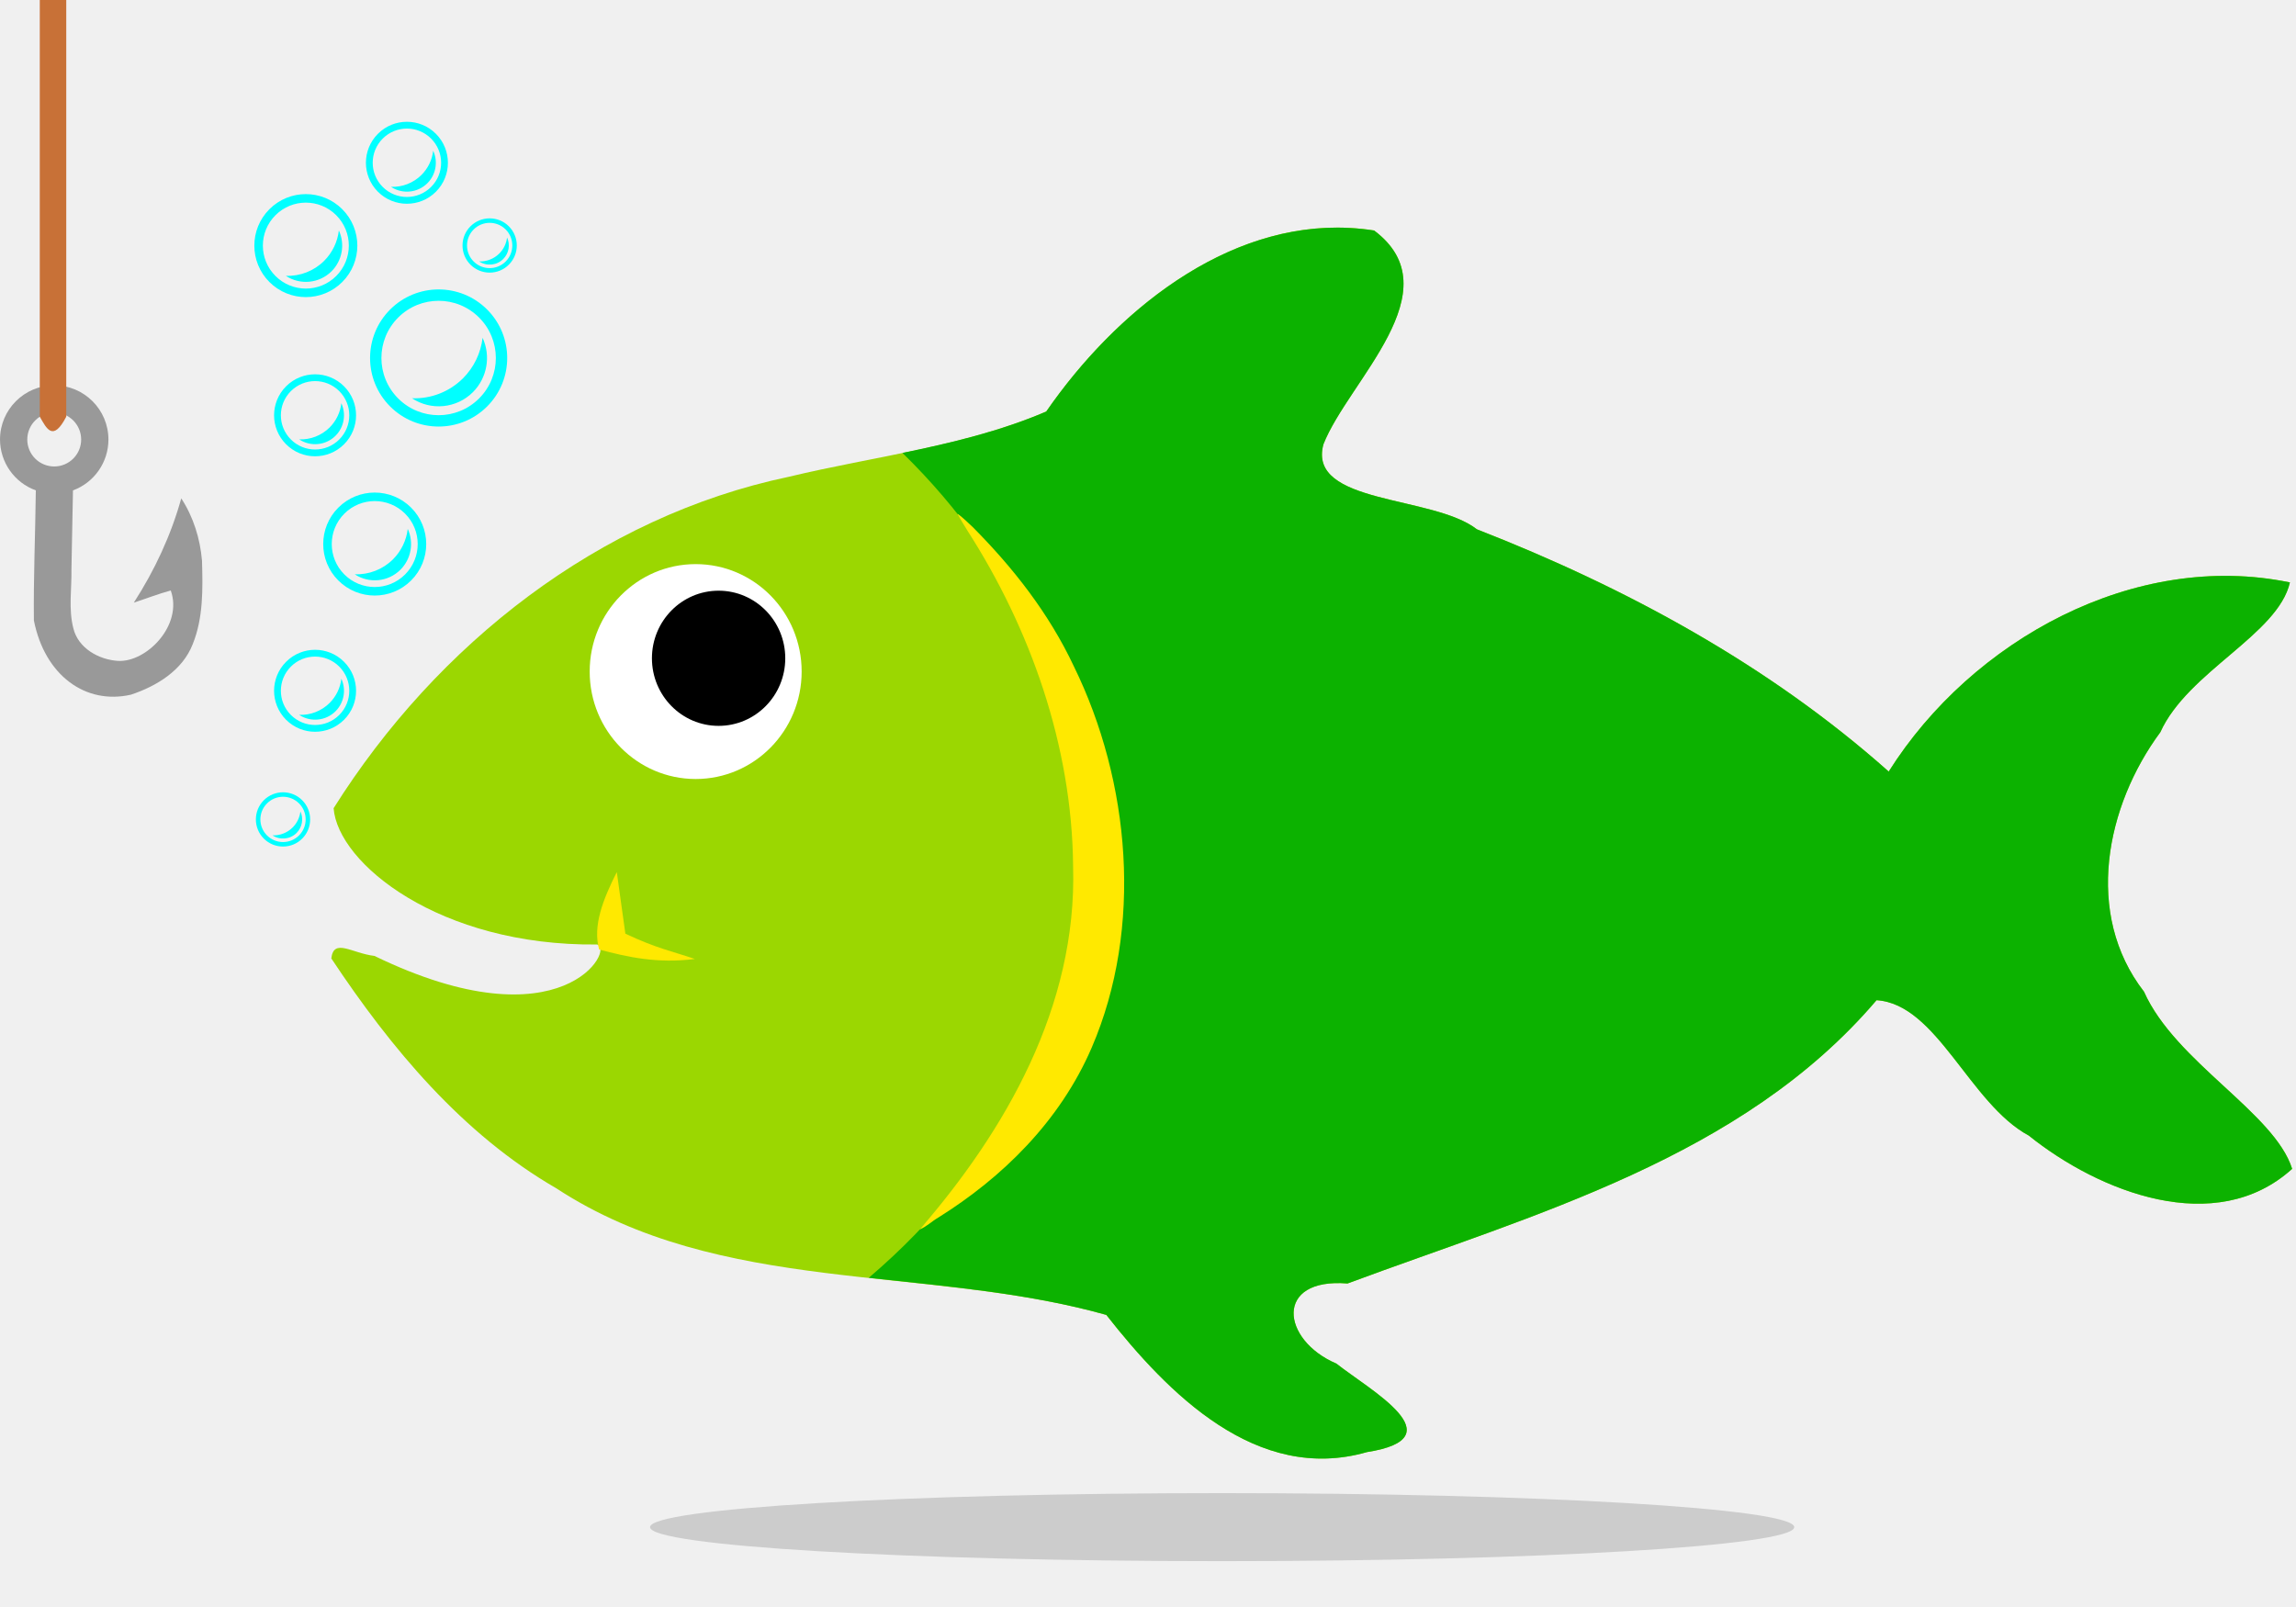
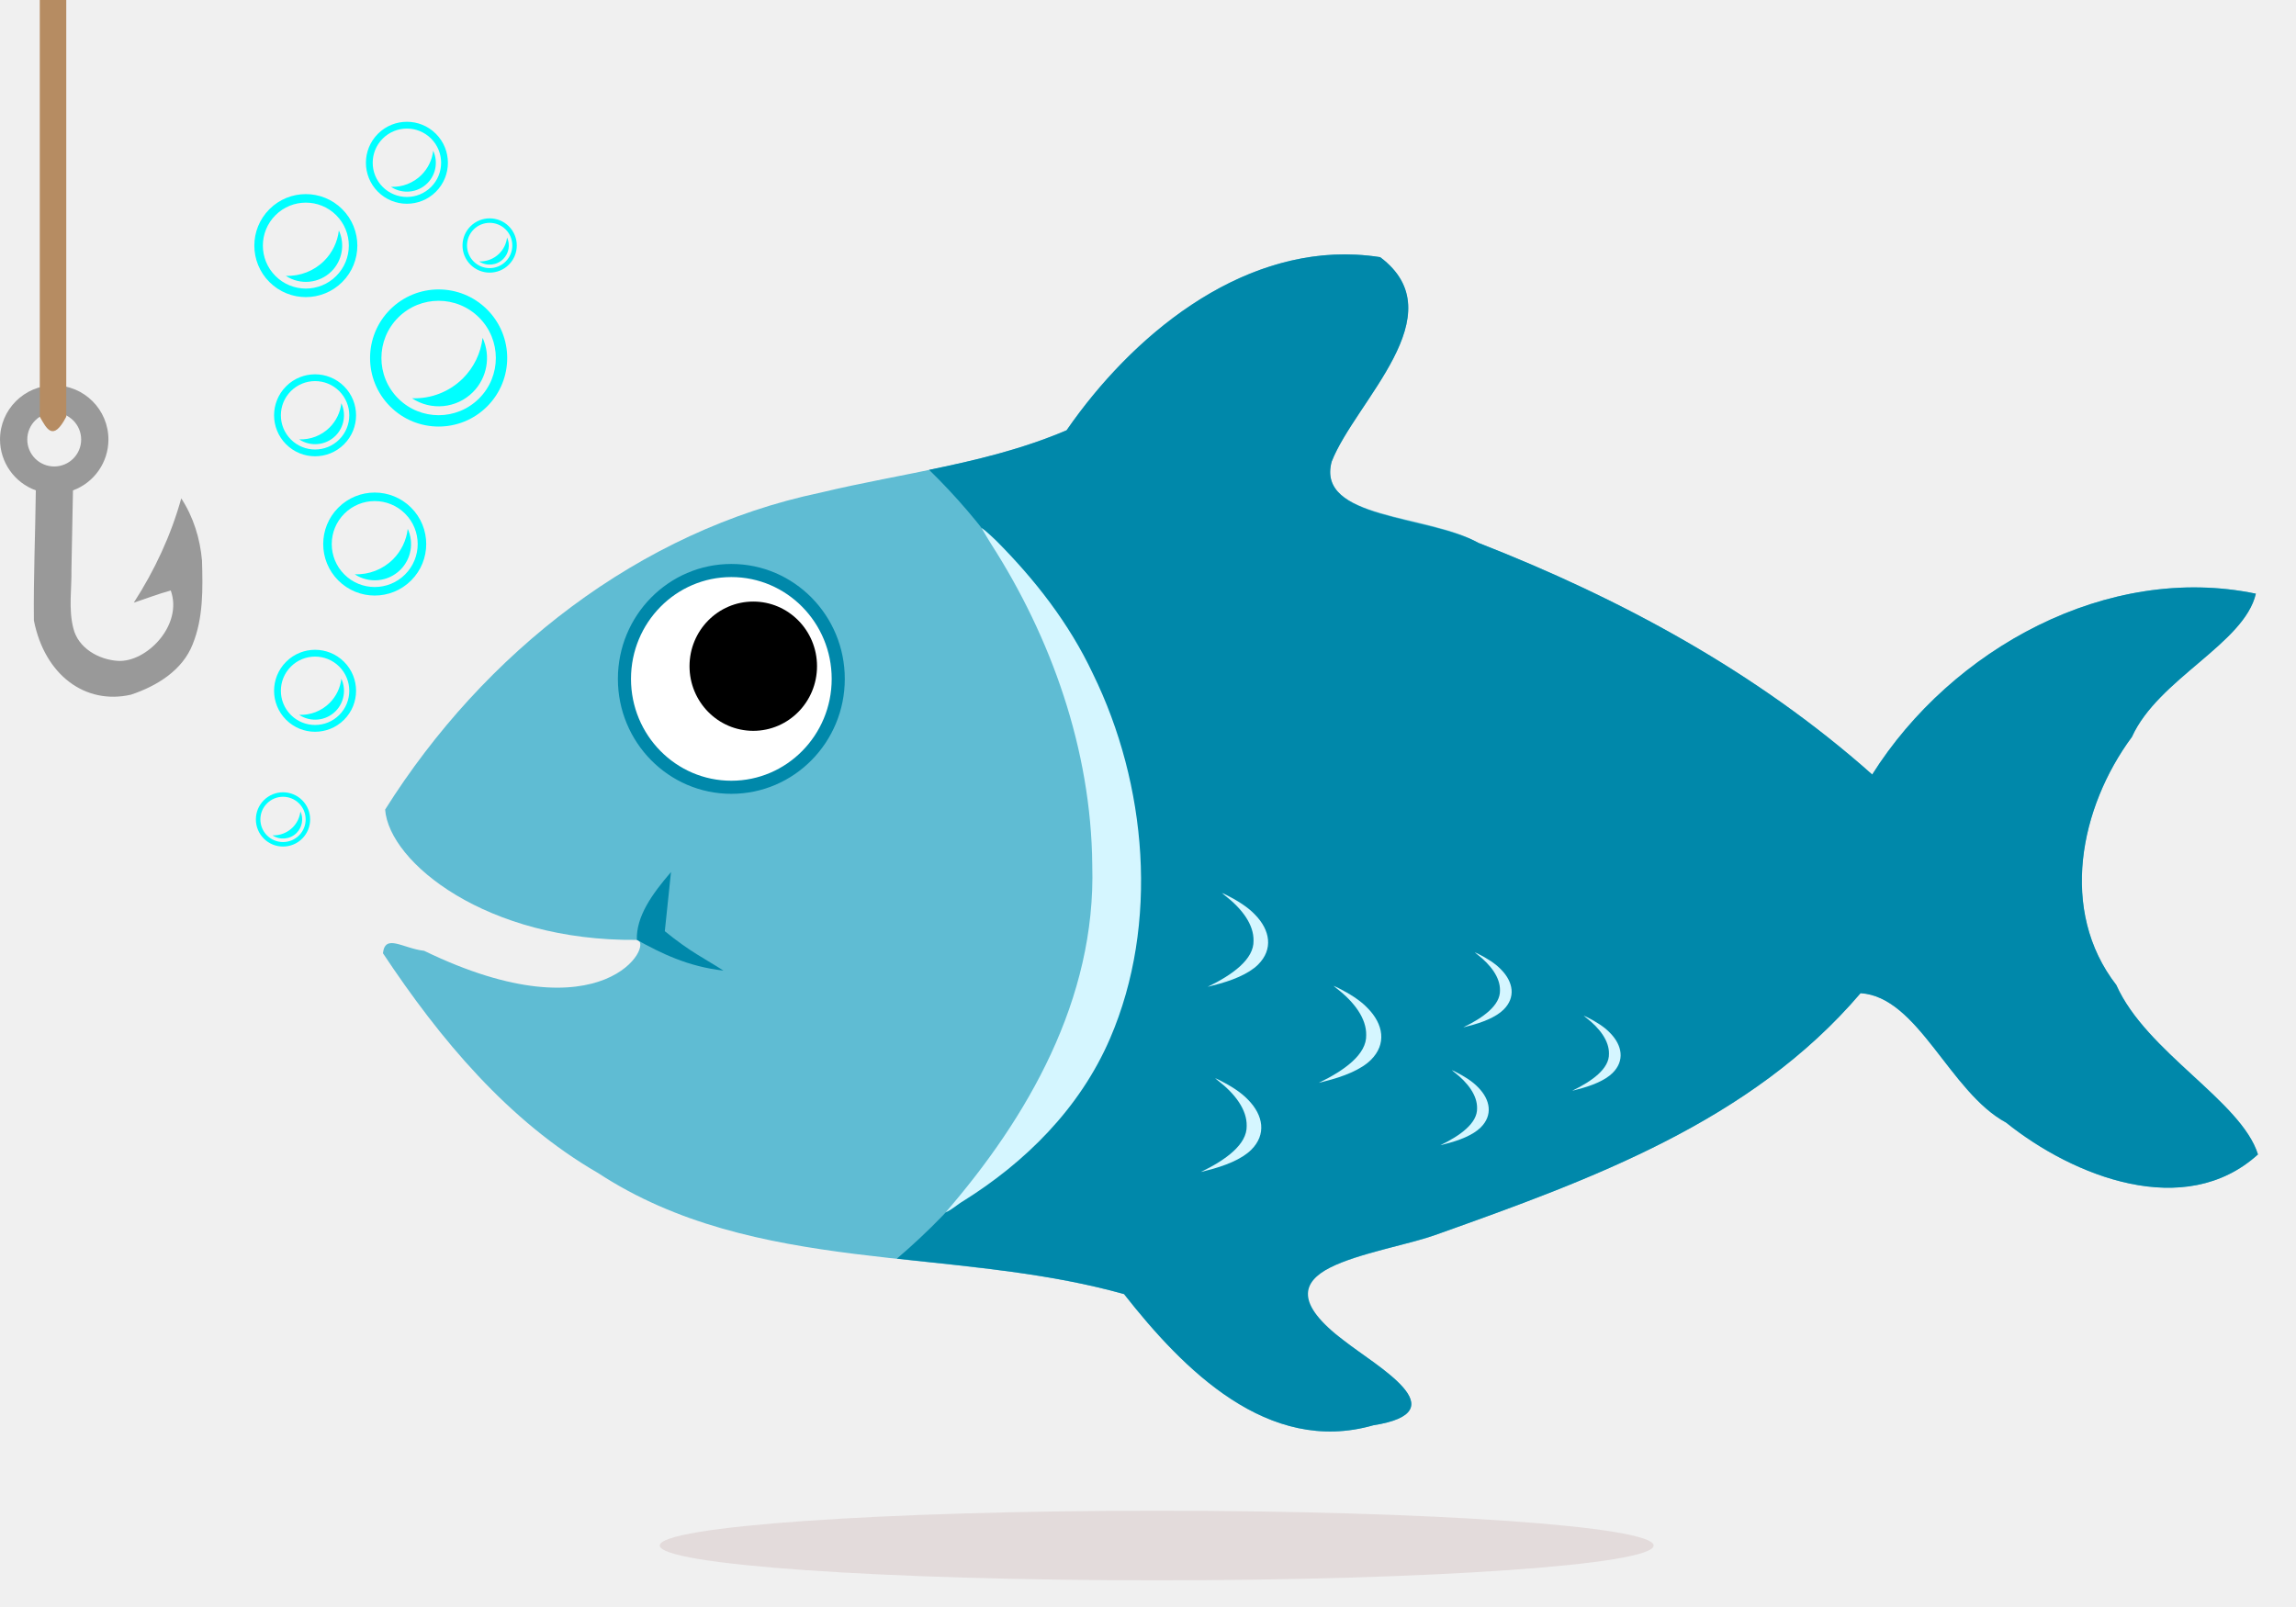
<svg xmlns="http://www.w3.org/2000/svg" width="200" height="140" version="1.1" viewBox="0 0 187.5 131.25">
-   <g transform="matrix(.92557 0 0 .92557 13.635 9.4941)">
-     <g transform="matrix(1.0527,0,0,1.0673,-37.284,-834.02)">
-       <path d="m49.192 851.06c0.201-1.71 1.719-0.427 3.614-0.208 15.846 7.579 20.235-0.71 18.641-0.944-13.178 0.13-21.717-6.706-22.062-11.269 8.646-13.556 22.251-24.11 38.153-27.401 7.207-1.71 14.696-2.491 21.573-5.394 6.113-8.718 16.266-16.699 27.481-14.969 6.704 4.959-2.178 12.452-4.25 17.676-1.377 5 9.172 4.188 12.864 7.028 12.454 4.796 24.443 11.191 34.515 20.03 6.969-10.898 20.647-18.294 33.627-15.637-1.01 4.324-8.556 7.361-10.862 12.386-4.565 6.091-6.416 15.027-1.366 21.451 2.625 5.816 10.947 10.018 12.415 14.647-6.421 5.731-16.191 1.908-22.076-2.753-4.957-2.632-7.691-10.881-12.758-11.19-11.282 13.061-28.72 17.691-44.336 23.421-6.172-0.493-5.568 4.672-0.939 6.623 2.86 2.225 10.126 6.146 2.563 7.318-9.228 2.612-16.658-4.831-21.843-11.343-15.127-4.19-32.319-1.57-46.101-10.47-7.871-4.489-13.857-11.579-18.853-19.003z" fill="#9bd701" />
-       <path transform="matrix(.9375 0 0 .9375 0 680.31)" d="m143.47 117.71c-11.07-0.551-20.971 7.476-27.084 16.193-4.134 1.745-8.478 2.76-12.855 3.65a66.261 54.152 0 0 1 15.764 35.045 66.261 54.152 0 0 1-18.777 37.703c7.181 0.772 14.408 1.377 21.242 3.269 5.531 6.945 13.456 14.885 23.299 12.1 8.067-1.249 0.317-5.433-2.734-7.807-4.938-2.081-5.584-7.59 1-7.064 16.658-6.112 35.259-11.05 47.293-24.982 5.405 0.33 8.32 9.128 13.607 11.936 6.277 4.971 16.7 9.05 23.549 2.938-1.566-4.937-10.444-9.42-13.244-15.623-5.386-6.853-3.412-16.386 1.457-22.883 2.46-5.361 10.51-8.599 11.588-13.211-13.845-2.834-28.436 5.055-35.869 16.68-10.744-9.428-23.532-16.249-36.816-21.365-3.937-3.029-15.19-2.163-13.721-7.496 2.21-5.572 11.684-13.566 4.533-18.855-0.748-0.115-1.492-0.19-2.231-0.227z" fill="#0cb200" />
-       <path d="m98.51 873.47c7.154-8.158 13.2-18.409 12.855-30.021-0.084-10.025-3.629-19.728-8.861-27.765-0.338-0.525-0.528-0.865-0.809-1.333-0.106-0.176 0.498 0.326 1.252 1.041 3.35 3.323 6.379 7.103 8.486 11.529 4.72 9.51 5.826 21.576 1.494 31.505-2.675 6.127-7.523 10.76-12.824 14.033-0.628 0.364-0.936 0.716-1.593 1.011z" fill="#ffe900" />
-     </g>
-     <ellipse cx="46.648" cy="49.002" rx="9.351" ry="9.481" fill="#fff" stroke-width="1.209" />
-     <ellipse cx="48.671" cy="47.83" rx="5.882" ry="5.964" stroke-linecap="round" stroke-width=".77" />
-     <path d="m39.69 66.695c-1.226 2.423-2.138 4.759-1.558 6.835 2.491 0.66 5.136 1.26 8.439 0.833-1.911-0.661-3.34-0.913-6.127-2.232-0.252-1.812-0.503-3.624-0.755-5.436z" fill="#ffe900" stroke-width="1.06" />
-     <ellipse cx="93.1" cy="124.5" rx="50.477" ry="3.002" fill="#ccc" stroke-width="1.06" />
-   </g>
+   <path d="m31.272 77.853c0.187-1.615 1.601-0.403 3.367-0.196 14.764 7.159 18.853-0.67 17.368-0.892-12.278 0.123-20.234-6.334-20.555-10.645 8.056-12.805 20.731-22.775 35.547-25.883 6.715-1.615 13.692-2.353 20.099-5.095 5.695-8.235 15.155-15.774 25.604-14.14 6.246 4.684-2.029 11.762-3.959 16.697-1.283 4.723 7.855 4.269 11.985 6.639 11.603 4.531 22.773 10.571 32.157 18.921 6.493-10.294 19.237-17.281 31.33-14.771-0.941 4.084-7.972 6.953-10.12 11.7-4.253 5.754-5.978 14.195-1.273 20.263 2.446 5.493 10.199 9.463 11.567 13.836-5.982 5.413-15.085 1.802-20.568-2.6-4.619-2.486-7.166-10.278-11.887-10.57-9.088 10.667-22.464 15.381-35.323 19.96-4.509 1.393-15.828 2.996-6.859 8.42 2.665 2.102 9.434 5.806 2.388 6.912-8.598 2.467-15.52-4.564-20.351-10.715-14.094-3.958-30.111-1.483-42.952-9.89-7.333-4.24-12.911-10.938-17.565-17.951z" fill="#5fbcd3" stroke-width=".938" />
+   <path d="m110.76 20.801c-9.669-0.488-18.317 6.62-23.657 14.34-3.611 1.545-7.405 2.445-11.228 3.233 8.885 8.665 13.765 19.665 13.769 31.035-0.018 12.473-5.902 24.45-16.401 33.389 6.272 0.684 12.585 1.219 18.554 2.895 4.831 6.151 11.753 13.182 20.351 10.716 7.046-1.106 0.276-4.812-2.388-6.913-8.102-6.136 2.528-6.878 7.628-8.694 12.622-4.495 25.648-9.231 34.555-19.686 4.721 0.292 7.267 8.084 11.885 10.57 5.483 4.402 14.587 8.015 20.569 2.601-1.368-4.372-9.123-8.342-11.568-13.835-4.705-6.069-2.98-14.511 1.273-20.265 2.149-4.747 9.18-7.615 10.122-11.699-12.093-2.51-24.838 4.477-31.33 14.771-9.384-8.35-20.554-14.39-32.157-18.92-4.106-2.248-13.268-1.916-11.985-6.638 1.93-4.934 10.206-12.014 3.96-16.698-0.653-0.102-1.304-0.168-1.948-0.201z" fill="#08a" stroke-width=".879" />
+   <path d="m77.221 99.022c6.665-7.706 12.298-17.389 11.977-28.358-0.079-9.47-3.381-18.635-8.256-26.227-0.315-0.496-0.492-0.817-0.754-1.259-0.098-0.166 0.464 0.308 1.167 0.983 3.122 3.139 5.944 6.71 7.906 10.89 4.397 8.983 5.428 20.381 1.392 29.76-2.492 5.788-7.009 10.164-11.948 13.256-0.585 0.344-0.873 0.676-1.485 0.955z" fill="#d5f6ff" stroke-width=".938" />
+   <ellipse cx="59.724" cy="55.448" rx="8.73" ry="8.852" fill="#fff" stroke="#08a" stroke-width="1.07" />
+   <ellipse cx="61.515" cy="54.411" rx="5.206" ry="5.279" stroke-linecap="round" stroke-width=".681" />
+   <path d="m54.797 71.223c-1.568 1.821-2.848 3.635-2.79 5.542 2 1.096 4.146 2.173 7.074 2.508-1.502-0.974-2.676-1.494-4.79-3.219 0.169-1.61 0.337-3.22 0.506-4.831z" fill="#08a" stroke-width=".938" />
  <g transform="matrix(1.155 0 0 1.155 -.17826 -.066462)">
    <path d="m3.989 27.305a3.833 3.833 0 0 0-3.834 3.832 3.833 3.833 0 0 0 2.532 3.596c-0.035 3.065-0.17 6.13-0.137 9.196 0.769 3.896 3.659 5.982 6.859 5.252 1.812-0.599 3.649-1.713 4.371-3.571 0.755-1.867 0.715-3.927 0.657-5.905-0.133-1.556-0.609-3.096-1.467-4.407-0.724 2.613-1.885 5.096-3.353 7.372 0.872-0.28 1.726-0.619 2.611-0.857 0.878 2.452-1.715 5.101-3.739 4.977-1.36-0.085-2.812-0.904-3.149-2.305-0.352-1.367-0.109-2.788-0.134-4.18 0.038-1.857 0.068-3.713 0.108-5.57a3.833 3.833 0 0 0 2.507-3.596 3.833 3.833 0 0 0-3.832-3.832zm0 1.928a1.905 1.905 0 0 1 1.904 1.904 1.905 1.905 0 0 1-1.904 1.906 1.905 1.905 0 0 1-1.906-1.906 1.905 1.905 0 0 1 1.906-1.904z" fill="#999" stroke-width=".058" />
-     <path d="m2.967 0.058h1.872v29.465c-0.942 1.813-1.394 0.835-1.872 0z" fill="#c87137" stroke-linecap="round" stroke-linejoin="round" stroke-width=".672" />
+     <path d="m2.967 0.058h1.872v29.465c-0.942 1.813-1.394 0.835-1.872 0z" fill="#b68c62" stroke-linecap="round" stroke-linejoin="round" stroke-width=".672" />
  </g>
  <g transform="translate(5.625,1.875)" fill="#0ff" stroke-linecap="round" stroke-linejoin="round">
    <path d="m22.472 29.677a3.347 3.347 0 0 0-4.734 0 3.347 3.347 0 0 0 0 4.734 3.347 3.347 0 0 0 4.734 0 3.347 3.347 0 0 0 0-4.734zm-0.392 0.392a2.793 2.793 0 0 1 0 3.95 2.793 2.793 0 0 1-3.95 0 2.793 2.793 0 0 1 0-3.95 2.793 2.793 0 0 1 3.95 0zm0.171 0.989a3.347 3.347 0 0 1-0.958 1.98 3.347 3.347 0 0 1-2.489 0.972 2.363 2.363 0 0 0 2.972-0.294 2.363 2.363 0 0 0 0.475-2.657z" stroke-width=".253" />
    <path d="m27.95 39.586a4.206 4.206 0 0 0-5.948 0 4.206 4.206 0 0 0 0 5.948 4.206 4.206 0 0 0 5.948 0 4.206 4.206 0 0 0 0-5.948zm-0.492 0.492a3.509 3.509 0 0 1 0 4.963 3.509 3.509 0 0 1-4.963 0 3.509 3.509 0 0 1 0-4.963 3.509 3.509 0 0 1 4.963 0zm0.215 1.242a4.206 4.206 0 0 1-1.204 2.487 4.206 4.206 0 0 1-3.128 1.221 2.969 2.969 0 0 0 3.734-0.37 2.969 2.969 0 0 0 0.597-3.339z" stroke-width=".318" />
    <path d="m34.155 23.404a5.6 5.6 0 0 0-7.919 0 5.6 5.6 0 0 0 0 7.919 5.6 5.6 0 0 0 7.919 0 5.6 5.6 0 0 0 0-7.919zm-0.656 0.656a4.673 4.673 0 0 1 0 6.608 4.673 4.673 0 0 1-6.608 0 4.673 4.673 0 0 1 0-6.608 4.673 4.673 0 0 1 6.608 0zm0.286 1.654a5.6 5.6 0 0 1-1.603 3.312 5.6 5.6 0 0 1-4.164 1.626 3.953 3.953 0 0 0 4.972-0.493 3.953 3.953 0 0 0 0.795-4.446z" stroke-width=".423" />
    <path d="m22.325 15.211a4.206 4.206 0 0 0-5.948 0 4.206 4.206 0 0 0 0 5.948 4.206 4.206 0 0 0 5.948 0 4.206 4.206 0 0 0 0-5.948zm-0.492 0.492a3.509 3.509 0 0 1 0 4.963 3.509 3.509 0 0 1-4.963 0 3.509 3.509 0 0 1 0-4.963 3.509 3.509 0 0 1 4.963 0zm0.215 1.242a4.206 4.206 0 0 1-1.204 2.487 4.206 4.206 0 0 1-3.128 1.221 2.969 2.969 0 0 0 3.734-0.37 2.969 2.969 0 0 0 0.597-3.339z" stroke-width=".318" />
    <path d="m29.972 9.052a3.347 3.347 0 0 0-4.734 0 3.347 3.347 0 0 0 0 4.734 3.347 3.347 0 0 0 4.734 0 3.347 3.347 0 0 0 0-4.734zm-0.392 0.392a2.793 2.793 0 0 1 0 3.95 2.793 2.793 0 0 1-3.95 0 2.793 2.793 0 0 1 0-3.95 2.793 2.793 0 0 1 3.95 0zm0.171 0.989a3.347 3.347 0 0 1-0.958 1.98 3.347 3.347 0 0 1-2.489 0.972 2.363 2.363 0 0 0 2.972-0.294 2.363 2.363 0 0 0 0.475-2.657z" stroke-width=".253" />
    <path d="m22.472 52.177a3.347 3.347 0 0 0-4.734 0 3.347 3.347 0 0 0 0 4.734 3.347 3.347 0 0 0 4.734 0 3.347 3.347 0 0 0 0-4.734zm-0.392 0.392a2.793 2.793 0 0 1 0 3.95 2.793 2.793 0 0 1-3.95 0 2.793 2.793 0 0 1 0-3.95 2.793 2.793 0 0 1 3.95 0zm0.171 0.989a3.347 3.347 0 0 1-0.958 1.98 3.347 3.347 0 0 1-2.489 0.972 2.363 2.363 0 0 0 2.972-0.294 2.363 2.363 0 0 0 0.475-2.657z" stroke-width=".253" />
    <path d="m19.054 63.483a2.216 2.216 0 0 0-3.134 0 2.216 2.216 0 0 0 0 3.134 2.216 2.216 0 0 0 3.134 0 2.216 2.216 0 0 0 0-3.134zm-0.259 0.259a1.849 1.849 0 0 1 0 2.615 1.849 1.849 0 0 1-2.615 0 1.849 1.849 0 0 1 0-2.615 1.849 1.849 0 0 1 2.615 0zm0.113 0.654a2.216 2.216 0 0 1-0.634 1.311 2.216 2.216 0 0 1-1.648 0.644 1.564 1.564 0 0 0 1.968-0.195 1.564 1.564 0 0 0 0.315-1.759z" stroke-width=".167" />
    <path d="m35.929 16.608a2.216 2.216 0 0 0-3.134 0 2.216 2.216 0 0 0 0 3.134 2.216 2.216 0 0 0 3.134 0 2.216 2.216 0 0 0 0-3.134zm-0.259 0.259a1.849 1.849 0 0 1 0 2.615 1.849 1.849 0 0 1-2.615 0 1.849 1.849 0 0 1 0-2.615 1.849 1.849 0 0 1 2.615 0zm0.113 0.654a2.216 2.216 0 0 1-0.634 1.311 2.216 2.216 0 0 1-1.648 0.644 1.564 1.564 0 0 0 1.968-0.195 1.564 1.564 0 0 0 0.315-1.759z" stroke-width=".167" />
  </g>
+   <g fill="#d5f6ff">
+     <path d="m98.067 95.721c2.042-0.986 3.783-2.256 3.742-3.768 0.025-1.304-0.921-2.601-2.347-3.7-0.092-0.072-0.144-0.118-0.22-0.182-0.029-0.024 0.138 0.047 0.345 0.148 0.922 0.466 1.751 0.989 2.32 1.586 1.275 1.285 1.527 2.864 0.267 4.11-0.778 0.769-2.157 1.321-3.657 1.691-0.178 0.041-0.266 0.083-0.451 0.115z" stroke-width=".191" />
+     <path d="m98.626 80.595c2.042-0.986 3.783-2.256 3.742-3.768 0.025-1.304-0.921-2.601-2.347-3.7-0.092-0.072-0.144-0.118-0.22-0.182-0.029-0.024 0.138 0.047 0.345 0.148 0.922 0.466 1.751 0.989 2.32 1.586 1.275 1.285 1.527 2.864 0.267 4.11-0.778 0.769-2.157 1.321-3.657 1.691-0.178 0.041-0.266 0.083-0.451 0.115z" stroke-width=".191" />
+     <path d="m107.7 88.438c2.111-1.019 3.911-2.332 3.869-3.896 0.025-1.348-0.952-2.689-2.426-3.825-0.095-0.074-0.149-0.122-0.227-0.188-0.03-0.025 0.143 0.049 0.357 0.153 0.953 0.482 1.811 1.022 2.398 1.64 1.319 1.328 1.579 2.961 0.276 4.249-0.804 0.795-2.23 1.365-3.78 1.748-0.184 0.042-0.275 0.086-0.466 0.119z" stroke-width=".197" />
+     <g stroke-width=".153">
+       <path d="m117.63 93.532c1.633-0.789 3.027-1.805 2.994-3.015 0.02-1.043-0.737-2.081-1.878-2.96-0.074-0.057-0.115-0.094-0.176-0.145-0.023-0.019 0.11 0.038 0.276 0.119 0.738 0.373 1.401 0.791 1.856 1.269 1.02 1.028 1.222 2.292 0.213 3.288-0.623 0.615-1.726 1.056-2.926 1.353-0.142 0.033-0.212 0.067-0.361 0.092z" />
+       <path d="m119.5 83.906c1.633-0.789 3.027-1.805 2.994-3.015 0.02-1.043-0.737-2.081-1.878-2.96-0.074-0.057-0.115-0.094-0.176-0.145-0.023-0.019 0.11 0.038 0.276 0.119 0.738 0.373 1.401 0.791 1.856 1.269 1.02 1.028 1.222 2.292 0.213 3.288-0.623 0.615-1.726 1.056-2.926 1.353-0.142 0.033-0.212 0.067-0.361 0.092z" />
+       <path d="m128.4 89.082c1.633-0.789 3.027-1.805 2.994-3.015 0.02-1.043-0.737-2.081-1.878-2.96-0.074-0.057-0.115-0.094-0.176-0.145-0.023-0.019 0.11 0.038 0.276 0.119 0.738 0.373 1.401 0.791 1.856 1.269 1.02 1.028 1.222 2.292 0.214 3.288-0.623 0.615-1.726 1.056-2.926 1.353-0.142 0.033-0.212 0.067-0.361 0.092z" />
+     </g>
+   </g>
+   <path d="m135.04 126.23c0 1.57-18.168 2.842-40.579 2.842s-40.579-1.272-40.579-2.842c0-1.57 18.168-2.842 40.579-2.842 22.41 0 40.579 1.273 40.579 2.842z" fill="#e3dbdb" stroke-width=".515" />
</svg>
